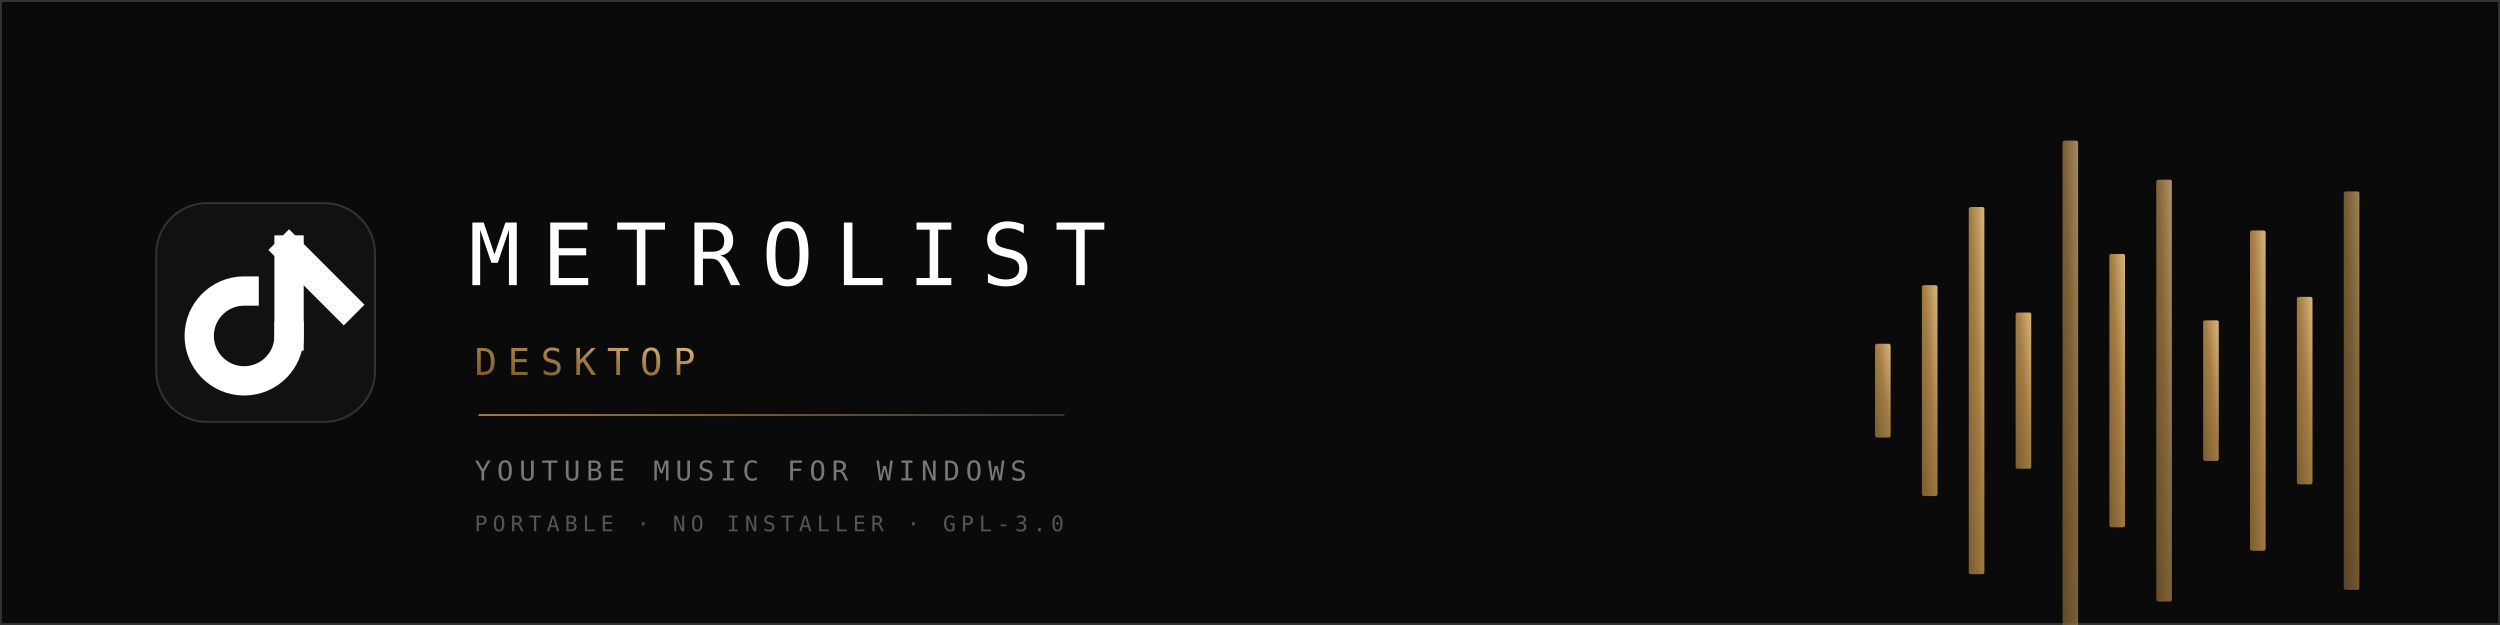
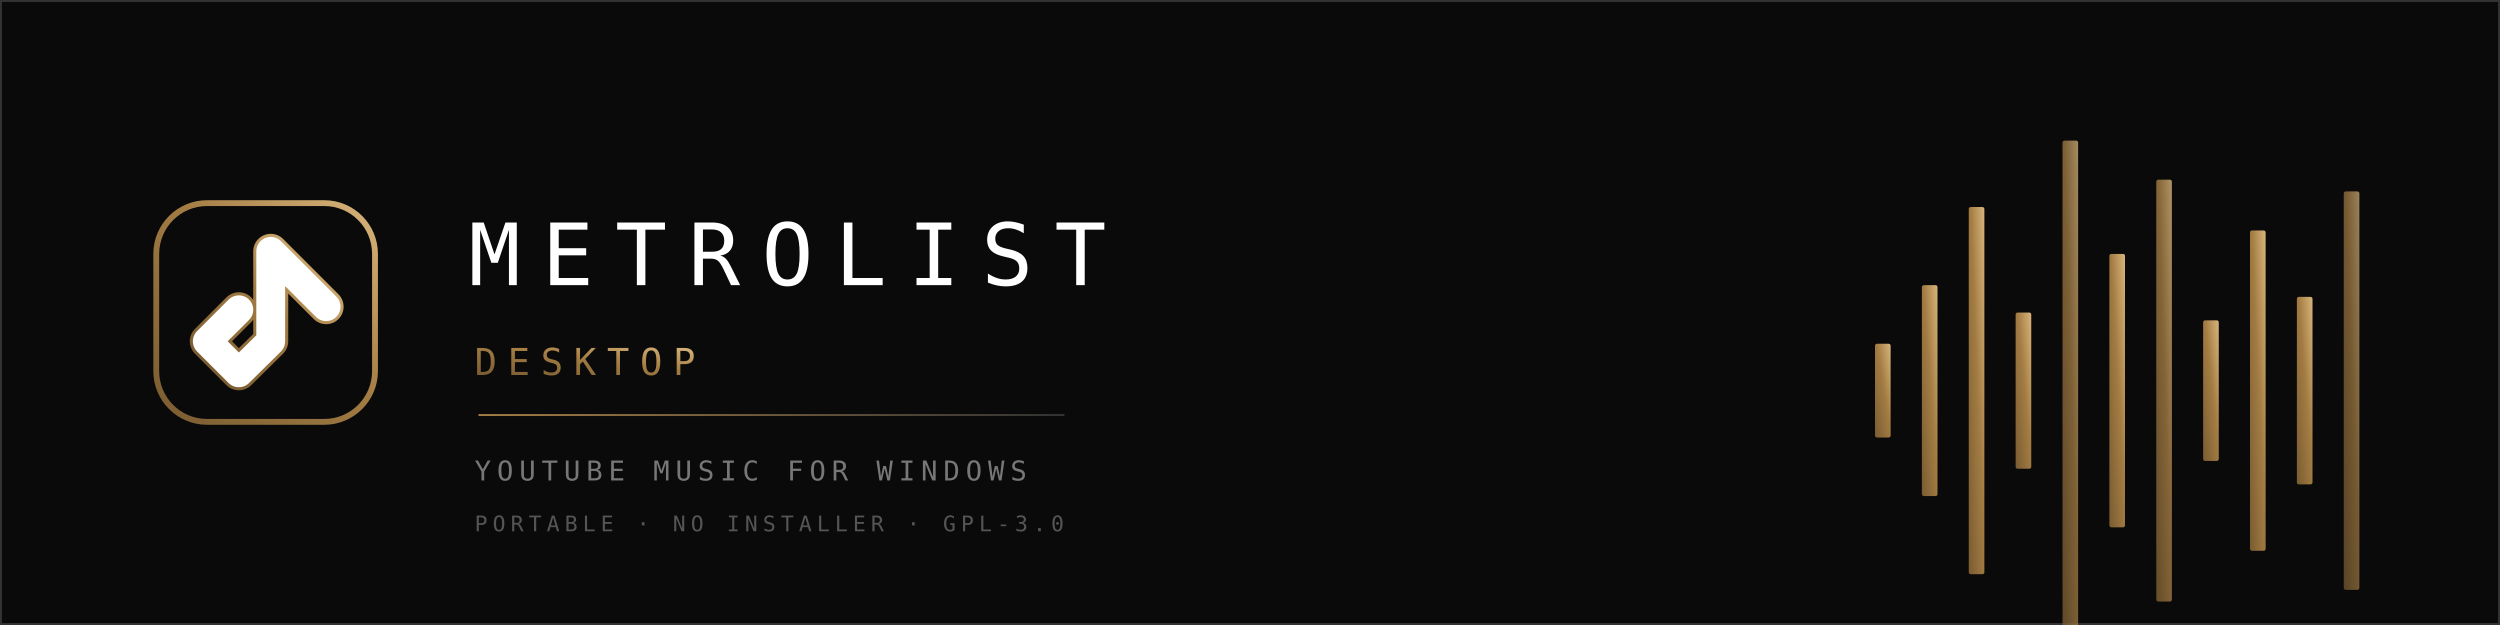
<svg xmlns="http://www.w3.org/2000/svg" viewBox="0 0 1280 320" width="1280" height="320" role="img" aria-label="Metrolist Desktop: YouTube Music for Windows">
  <defs>
    <linearGradient id="accent" x1="0" y1="1" x2="1" y2="0">
      <stop offset="0%" stop-color="#7a5c31" />
      <stop offset="55%" stop-color="#A37C43" />
      <stop offset="100%" stop-color="#d8b57c" />
    </linearGradient>
    <linearGradient id="rule" x1="0" y1="0" x2="1" y2="0">
      <stop offset="0%" stop-color="#A37C43" />
      <stop offset="100%" stop-color="#333333" />
    </linearGradient>
  </defs>
  <rect width="1280" height="320" fill="#0a0a0a" />
  <rect x="0.5" y="0.5" width="1279" height="319" fill="none" stroke="#333333" />
  <g transform="translate(80 104)">
-     <rect width="112" height="112" rx="26" fill="#111111" stroke="#333333" />
-     <g fill="none" stroke="#ffffff" stroke-width="15" stroke-linecap="square">
-       <path d="M68 24 L68 68" />
-       <path d="M68 24 L96 52" />
-       <path d="M68 68 A23 23 0 0 1 45 91 A23 23 0 0 1 22 68 A23 23 0 0 1 45 45" />
+     <rect width="112" height="112" rx="26" fill="#0a0a0a" stroke="url(#accent)" stroke-width="3" />
+     <g transform="scale(0.21875) translate(19.55 21) scale(0.9)" fill="none" stroke-linecap="round" stroke-linejoin="round">
+       <path d="M420 246 L276 102 L276 336 L193 418 L111 336 L193 254" stroke="url(#accent)" stroke-width="91" />
+       <path d="M420 246 L276 102 L276 336 L193 418 L111 336 L193 254" stroke="#ffffff" stroke-width="75" />
    </g>
  </g>
  <g font-family="Space Mono, Cascadia Mono, Consolas, DejaVu Sans Mono, monospace">
    <text x="240" y="146" font-size="44" letter-spacing="11" fill="#ffffff">METROLIST</text>
    <text x="243" y="192" font-size="19" letter-spacing="5.5" fill="url(#accent)">DESKTOP</text>
    <rect x="245" y="212" width="300" height="1" fill="url(#rule)" />
    <text x="243" y="246" font-size="14" letter-spacing="3" fill="#777777">YOUTUBE MUSIC FOR WINDOWS</text>
    <text x="243" y="272" font-size="11" letter-spacing="2.6" fill="#555555">PORTABLE · NO INSTALLER · GPL-3.0</text>
  </g>
  <g fill="url(#accent)">
    <rect x="960" y="176" width="8" height="48" rx="1" />
    <rect x="984" y="146" width="8" height="108" rx="1" />
    <rect x="1008" y="106" width="8" height="188" rx="1" />
    <rect x="1032" y="160" width="8" height="80" rx="1" />
    <rect x="1056" y="72" width="8" height="256" rx="1" opacity="0.75" />
    <rect x="1080" y="130" width="8" height="140" rx="1" />
    <rect x="1104" y="92" width="8" height="216" rx="1" opacity="0.8" />
    <rect x="1128" y="164" width="8" height="72" rx="1" />
    <rect x="1152" y="118" width="8" height="164" rx="1" />
    <rect x="1176" y="152" width="8" height="96" rx="1" />
    <rect x="1200" y="98" width="8" height="204" rx="1" opacity="0.7" />
  </g>
</svg>
